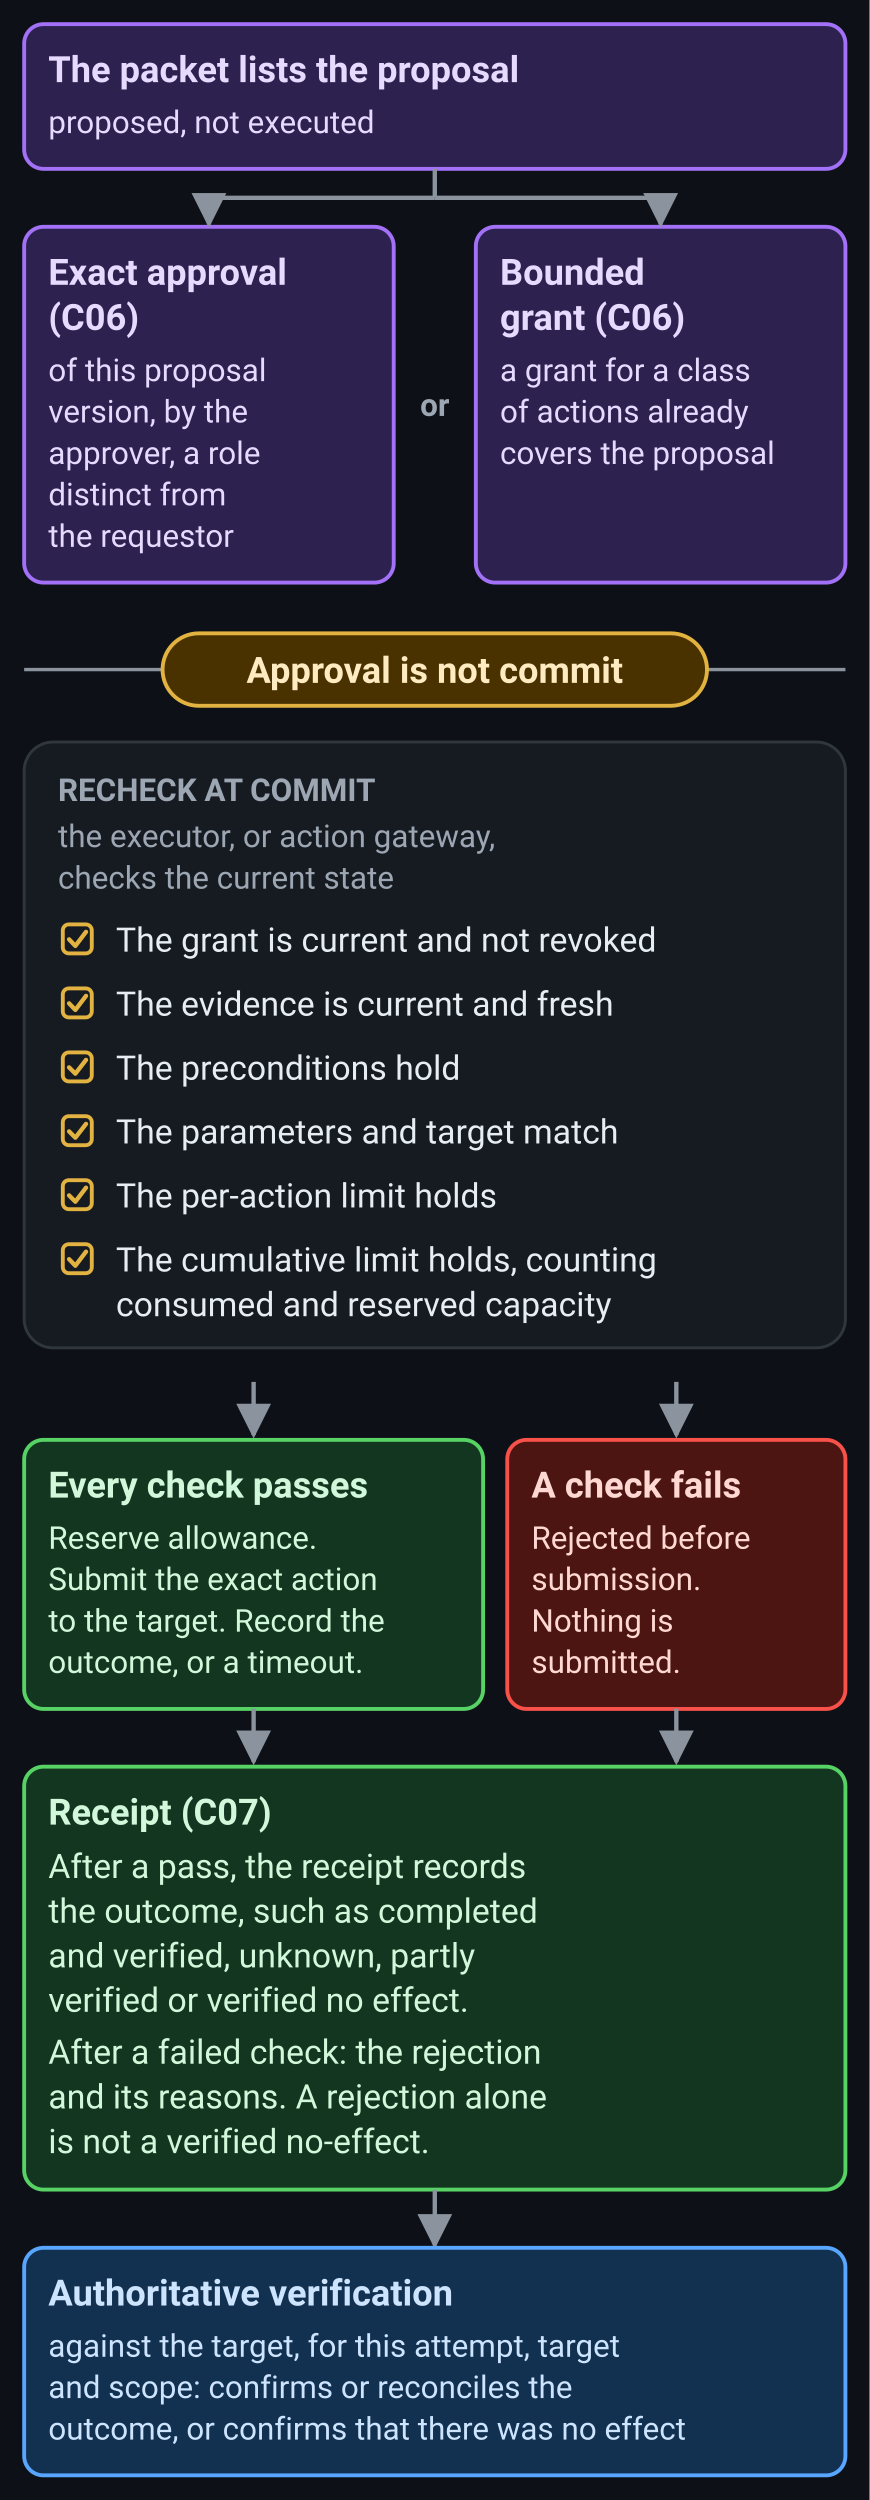
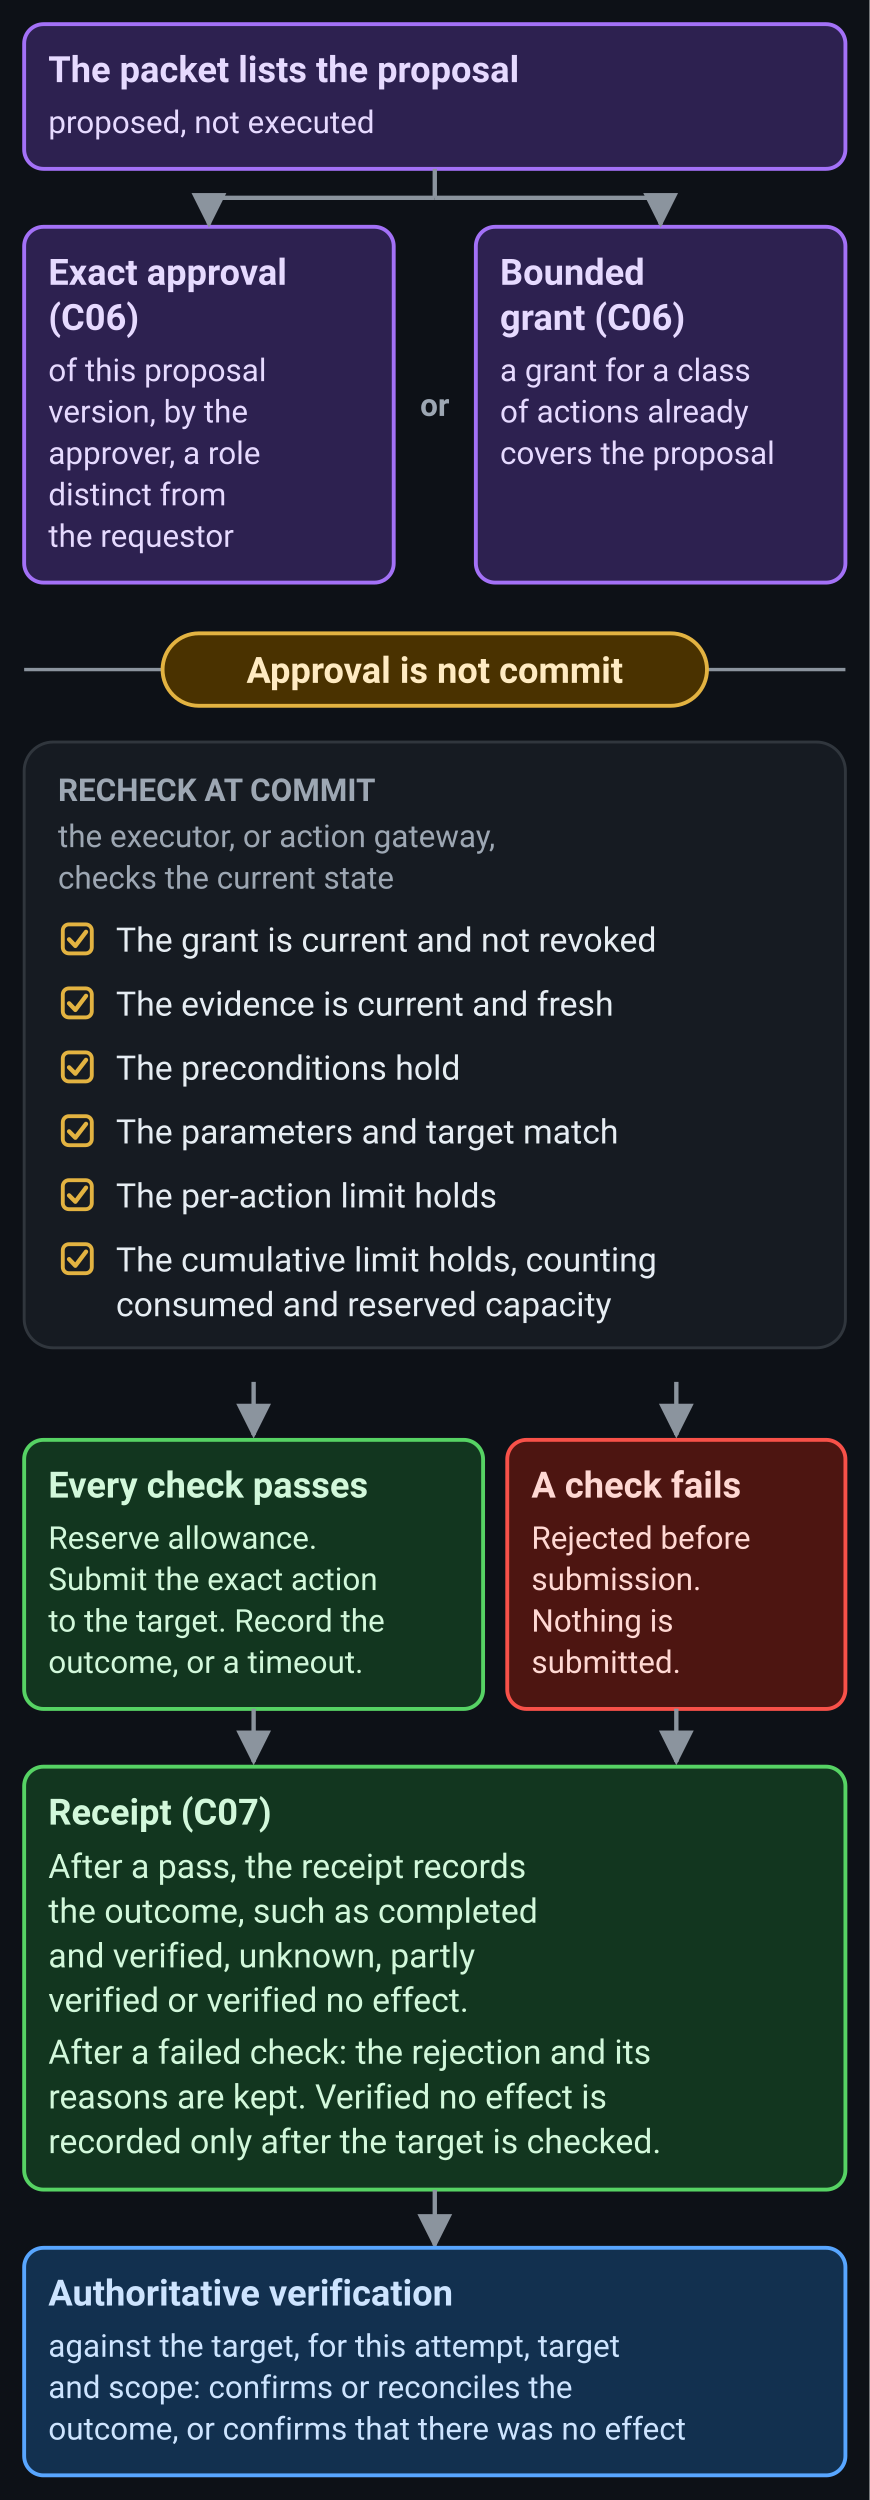
<svg xmlns="http://www.w3.org/2000/svg" viewBox="0 0 360 1035" width="360" height="1035" role="img" aria-labelledby="t d" font-family="-apple-system, 'Segoe UI', Roboto, Helvetica, Arial, sans-serif">
  <defs>
    <marker id="arr" viewBox="0 0 10 10" refX="9" refY="5" markerWidth="8" markerHeight="8" orient="auto-start-reverse">
      <path d="M0 0 L10 5 L0 10 z" fill="#8b949e" />
    </marker>
    <marker id="arrs" viewBox="0 0 10 10" refX="9" refY="5" markerWidth="5.5" markerHeight="5.5" orient="auto-start-reverse">
      <path d="M0 0 L10 5 L0 10 z" fill="#8b949e" />
    </marker>
  </defs>
  <rect width="360" height="1035" fill="#0d1117" />
  <rect x="10.0" y="10.0" width="340.0" height="59.9" rx="8" fill="#2D2150" stroke="#A371F7" stroke-width="1.6" />
  <text x="20.0" y="34.0" font-size="15" text-anchor="start" font-weight="700" fill="#E6DAFF">The packet lists the proposal</text>
  <text x="20.0" y="55.1" font-size="13" text-anchor="start" fill="#E6DAFF">proposed, not executed</text>
  <rect x="10.0" y="93.9" width="153.0" height="147.3" rx="8" fill="#2D2150" stroke="#A371F7" stroke-width="1.6" />
  <text x="20.0" y="117.9" font-size="15" text-anchor="start" font-weight="700" fill="#E6DAFF">Exact approval</text>
  <text x="20.0" y="136.6" font-size="15" text-anchor="start" font-weight="700" fill="#E6DAFF">(C06)</text>
  <text x="20.0" y="157.8" font-size="13" text-anchor="start" fill="#E6DAFF">of this proposal</text>
  <text x="20.0" y="174.9" font-size="13" text-anchor="start" fill="#E6DAFF">version, by the</text>
  <text x="20.0" y="192.1" font-size="13" text-anchor="start" fill="#E6DAFF">approver, a role</text>
  <text x="20.0" y="209.2" font-size="13" text-anchor="start" fill="#E6DAFF">distinct from</text>
  <text x="20.0" y="226.4" font-size="13" text-anchor="start" fill="#E6DAFF">the requestor</text>
  <rect x="197.0" y="93.9" width="153.0" height="147.3" rx="8" fill="#2D2150" stroke="#A371F7" stroke-width="1.6" />
  <text x="207.0" y="117.9" font-size="15" text-anchor="start" font-weight="700" fill="#E6DAFF">Bounded</text>
  <text x="207.0" y="136.6" font-size="15" text-anchor="start" font-weight="700" fill="#E6DAFF">grant (C06)</text>
  <text x="207.0" y="157.8" font-size="13" text-anchor="start" fill="#E6DAFF">a grant for a class</text>
  <text x="207.0" y="174.9" font-size="13" text-anchor="start" fill="#E6DAFF">of actions already</text>
  <text x="207.0" y="192.1" font-size="13" text-anchor="start" fill="#E6DAFF">covers the proposal</text>
  <path d="M180.0 69.9 L180.0 81.9" fill="none" stroke="#8b949e" stroke-width="1.8" />
  <path d="M180.0 81.9 L86.5 81.9 L86.5 92.9" fill="none" stroke="#8b949e" stroke-width="1.8" marker-end="url(#arr)" />
  <path d="M180.0 81.9 L273.5 81.9 L273.5 92.9" fill="none" stroke="#8b949e" stroke-width="1.8" marker-end="url(#arr)" />
  <text x="180.0" y="172.2" font-size="13" text-anchor="middle" font-weight="700" fill="#9da7b3">or</text>
  <path d="M10.0 277.2 L350.0 277.2" fill="none" stroke="#8b949e" stroke-width="1.4" />
  <rect x="67.3" y="262.2" width="225.4" height="30.0" rx="15" fill="#4A3200" stroke="#E3B341" stroke-width="1.6" />
  <text x="180.0" y="282.7" font-size="15" text-anchor="middle" font-weight="700" fill="#FFEBC2">Approval is not commit</text>
  <rect x="10.0" y="307.2" width="340.0" height="250.8" rx="12" fill="#161b22" stroke="#30363d" stroke-width="1.2" />
  <text x="24.0" y="331.6" font-size="13" text-anchor="start" font-weight="700" fill="#9da7b3">RECHECK AT COMMIT</text>
  <text x="24.0" y="350.7" font-size="13" text-anchor="start" fill="#9da7b3">the executor, or action gateway,</text>
  <text x="24.0" y="367.9" font-size="13" text-anchor="start" fill="#9da7b3">checks the current state</text>
  <text x="48.0" y="394.0" font-size="14" text-anchor="start" fill="#e6edf3">The grant is current and not revoked</text>
  <rect x="26.0" y="382.7" width="12" height="12" rx="2.5" fill="none" stroke="#E3B341" stroke-width="1.6" />
  <path d="M28.6 388.9 L31.2 391.6 L35.6 385.8" fill="none" stroke="#E3B341" stroke-width="1.8" stroke-linecap="round" stroke-linejoin="round" />
  <text x="48.0" y="420.5" font-size="14" text-anchor="start" fill="#e6edf3">The evidence is current and fresh</text>
  <rect x="26.0" y="409.2" width="12" height="12" rx="2.5" fill="none" stroke="#E3B341" stroke-width="1.6" />
  <path d="M28.6 415.4 L31.2 418.1 L35.6 412.3" fill="none" stroke="#E3B341" stroke-width="1.8" stroke-linecap="round" stroke-linejoin="round" />
  <text x="48.0" y="447.0" font-size="14" text-anchor="start" fill="#e6edf3">The preconditions hold</text>
  <rect x="26.0" y="435.7" width="12" height="12" rx="2.5" fill="none" stroke="#E3B341" stroke-width="1.6" />
  <path d="M28.6 441.9 L31.2 444.5 L35.6 438.8" fill="none" stroke="#E3B341" stroke-width="1.8" stroke-linecap="round" stroke-linejoin="round" />
  <text x="48.0" y="473.4" font-size="14" text-anchor="start" fill="#e6edf3">The parameters and target match</text>
  <rect x="26.0" y="462.1" width="12" height="12" rx="2.5" fill="none" stroke="#E3B341" stroke-width="1.6" />
  <path d="M28.6 468.4 L31.2 471.0 L35.6 465.3" fill="none" stroke="#E3B341" stroke-width="1.8" stroke-linecap="round" stroke-linejoin="round" />
  <text x="48.0" y="499.9" font-size="14" text-anchor="start" fill="#e6edf3">The per-action limit holds</text>
  <rect x="26.0" y="488.6" width="12" height="12" rx="2.5" fill="none" stroke="#E3B341" stroke-width="1.6" />
  <path d="M28.6 494.9 L31.2 497.5 L35.6 491.7" fill="none" stroke="#E3B341" stroke-width="1.8" stroke-linecap="round" stroke-linejoin="round" />
  <text x="48.0" y="526.4" font-size="14" text-anchor="start" fill="#e6edf3">The cumulative limit holds, counting</text>
  <text x="48.0" y="544.9" font-size="14" text-anchor="start" fill="#e6edf3">consumed and reserved capacity</text>
  <rect x="26.0" y="515.1" width="12" height="12" rx="2.5" fill="none" stroke="#E3B341" stroke-width="1.6" />
  <path d="M28.6 521.3 L31.2 524.0 L35.6 518.2" fill="none" stroke="#E3B341" stroke-width="1.8" stroke-linecap="round" stroke-linejoin="round" />
  <path d="M105.0 572.1 L105.0 594.1" fill="none" stroke="#8b949e" stroke-width="1.8" marker-end="url(#arr)" />
  <path d="M280.0 572.1 L280.0 594.1" fill="none" stroke="#8b949e" stroke-width="1.8" marker-end="url(#arr)" />
  <rect x="10.0" y="596.1" width="190.0" height="111.4" rx="8" fill="#12361F" stroke="#56D364" stroke-width="1.6" />
  <text x="20.0" y="620.0" font-size="15" text-anchor="start" font-weight="700" fill="#D2F8DB">Every check passes</text>
  <text x="20.0" y="641.2" font-size="13" text-anchor="start" fill="#D2F8DB">Reserve allowance.</text>
  <text x="20.0" y="658.3" font-size="13" text-anchor="start" fill="#D2F8DB">Submit the exact action</text>
  <text x="20.0" y="675.5" font-size="13" text-anchor="start" fill="#D2F8DB">to the target. Record the</text>
  <text x="20.0" y="692.6" font-size="13" text-anchor="start" fill="#D2F8DB">outcome, or a timeout.</text>
  <rect x="210.0" y="596.1" width="140.0" height="111.4" rx="8" fill="#4D1511" stroke="#F85149" stroke-width="1.6" />
  <text x="220.0" y="620.0" font-size="15" text-anchor="start" font-weight="700" fill="#FFD8D3">A check fails</text>
  <text x="220.0" y="641.2" font-size="13" text-anchor="start" fill="#FFD8D3">Rejected before</text>
  <text x="220.0" y="658.3" font-size="13" text-anchor="start" fill="#FFD8D3">submission.</text>
  <text x="220.0" y="675.5" font-size="13" text-anchor="start" fill="#FFD8D3">Nothing is</text>
  <text x="220.0" y="692.6" font-size="13" text-anchor="start" fill="#FFD8D3">submitted.</text>
  <path d="M105.0 707.4 L105.0 729.4" fill="none" stroke="#8b949e" stroke-width="1.8" marker-end="url(#arr)" />
  <path d="M280.0 707.4 L280.0 729.4" fill="none" stroke="#8b949e" stroke-width="1.8" marker-end="url(#arr)" />
  <rect x="10.0" y="731.4" width="340.0" height="175.1" rx="8" fill="#12361F" stroke="#56D364" stroke-width="1.6" />
  <text x="20.0" y="755.4" font-size="15" text-anchor="start" font-weight="700" fill="#D2F8DB">Receipt (C07)</text>
  <text x="20.0" y="777.5" font-size="14" text-anchor="start" fill="#D2F8DB">After a pass, the receipt records</text>
  <text x="20.0" y="796.0" font-size="14" text-anchor="start" fill="#D2F8DB">the outcome, such as completed</text>
  <text x="20.0" y="814.5" font-size="14" text-anchor="start" fill="#D2F8DB">and verified, unknown, partly</text>
  <text x="20.0" y="832.9" font-size="14" text-anchor="start" fill="#D2F8DB">verified or verified no effect.</text>
-   <text x="20.0" y="854.4" font-size="14" text-anchor="start" fill="#D2F8DB">After a failed check: the rejection</text>
-   <text x="20.0" y="872.9" font-size="14" text-anchor="start" fill="#D2F8DB">and its reasons. A rejection alone</text>
-   <text x="20.0" y="891.4" font-size="14" text-anchor="start" fill="#D2F8DB">is not a verified no-effect.</text>
+   <text x="20.0" y="854.4" font-size="14" text-anchor="start" fill="#D2F8DB">After a failed check: the rejection and its</text>
+   <text x="20.0" y="872.9" font-size="14" text-anchor="start" fill="#D2F8DB">reasons are kept. Verified no effect is</text>
+   <text x="20.0" y="891.4" font-size="14" text-anchor="start" fill="#D2F8DB">recorded only after the target is checked.</text>
  <path d="M180.0 906.6 L180.0 929.6" fill="none" stroke="#8b949e" stroke-width="1.8" marker-end="url(#arr)" />
  <rect x="10.0" y="930.6" width="340.0" height="94.2" rx="8" fill="#12304F" stroke="#58A6FF" stroke-width="1.6" />
  <text x="20.0" y="954.5" font-size="15" text-anchor="start" font-weight="700" fill="#CDE4FF">Authoritative verification</text>
  <text x="20.0" y="975.7" font-size="13" text-anchor="start" fill="#CDE4FF">against the target, for this attempt, target</text>
  <text x="20.0" y="992.8" font-size="13" text-anchor="start" fill="#CDE4FF">and scope: confirms or reconciles the</text>
  <text x="20.0" y="1010.0" font-size="13" text-anchor="start" fill="#CDE4FF">outcome, or confirms that there was no effect</text>
</svg>
